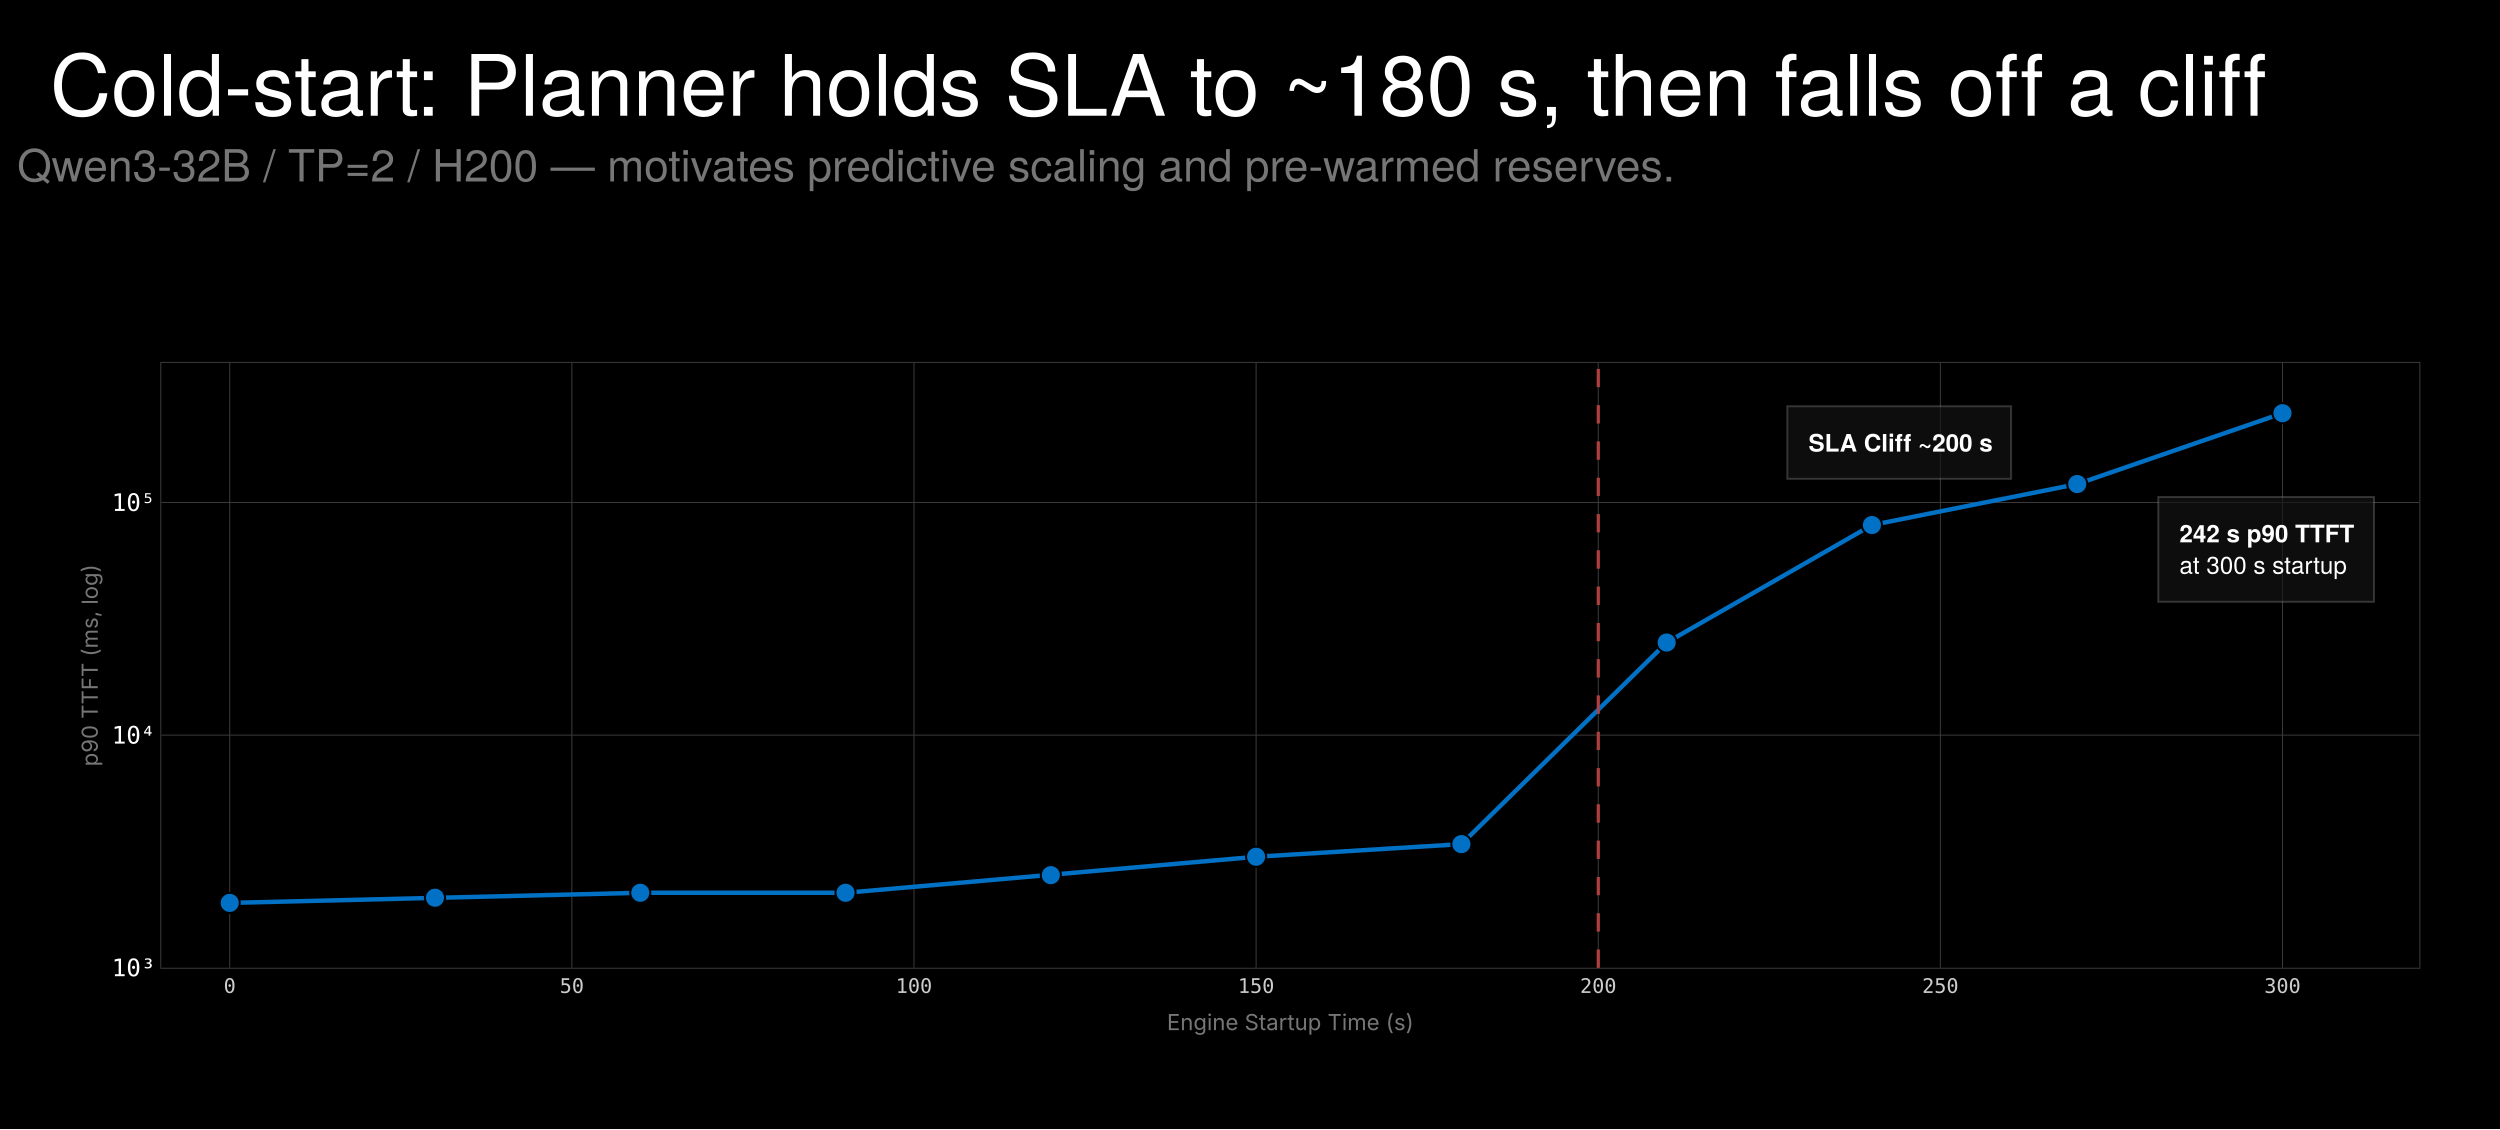
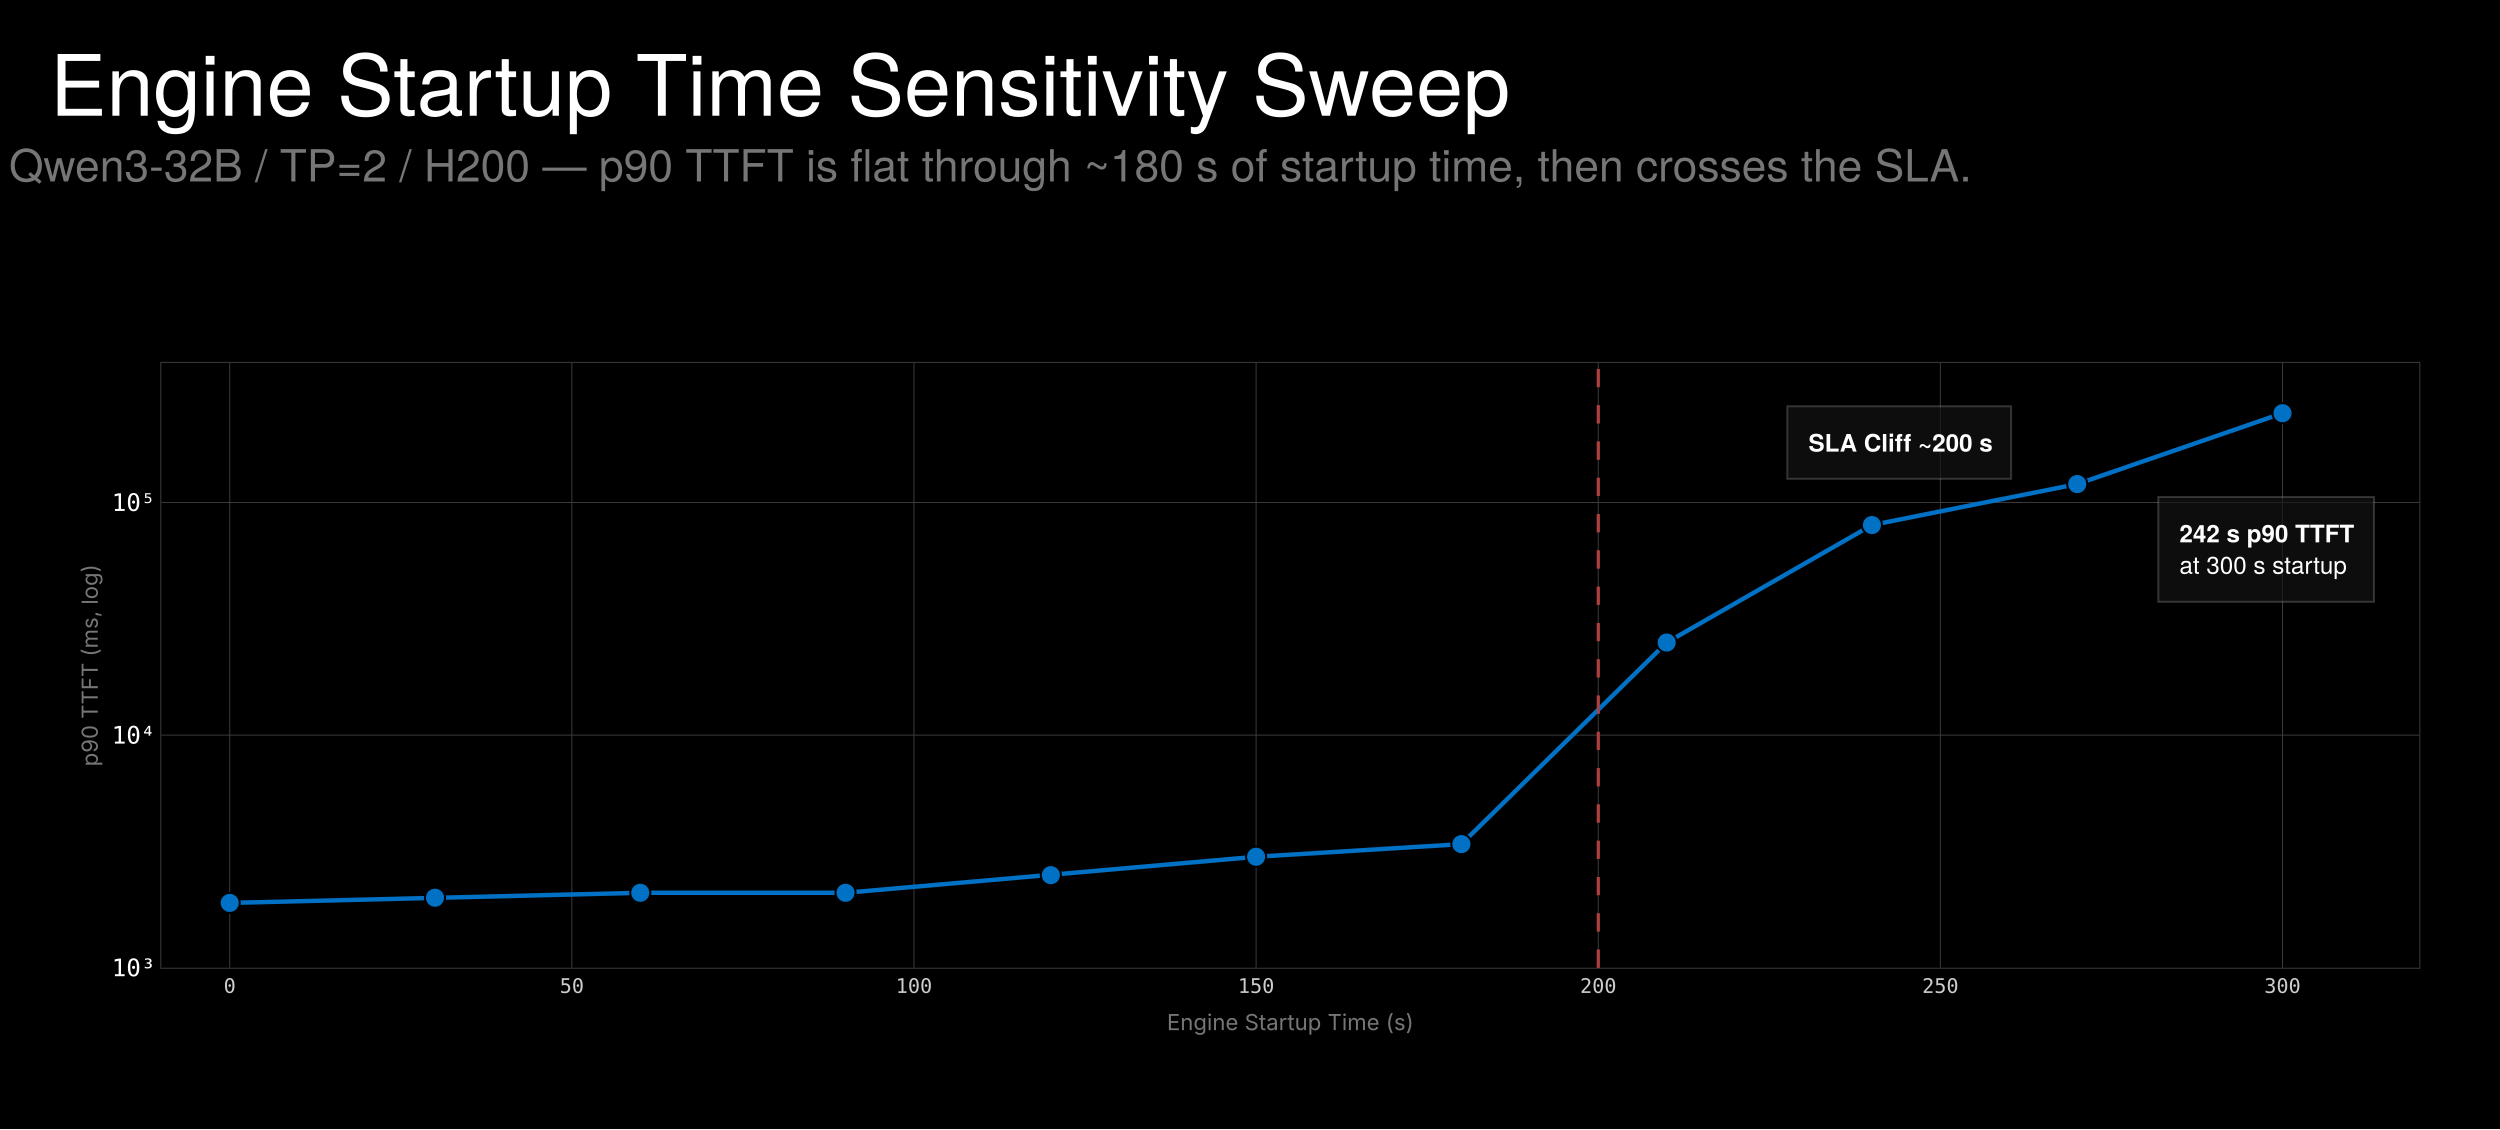
<svg xmlns="http://www.w3.org/2000/svg" class="main-svg" width="1240" height="560" style="" viewBox="0 0 1240 560">
  <rect x="0" y="0" width="1240" height="560" style="fill: rgb(0, 0, 0); fill-opacity: 1;" />
-   <defs id="defs-d6f607">
+   <defs id="defs-dfb50c">
    <g class="clips">
-       <clipPath id="clipd6f607xyplot" class="plotclip">
+       <clipPath id="clipdfb50cxyplot" class="plotclip">
        <rect width="1120" height="300" />
      </clipPath>
-       <clipPath class="axesclip" id="clipd6f607x">
+       <clipPath class="axesclip" id="clipdfb50cx">
        <rect x="80" y="0" width="1120" height="560" />
      </clipPath>
-       <clipPath class="axesclip" id="clipd6f607y">
+       <clipPath class="axesclip" id="clipdfb50cy">
        <rect x="0" y="180" width="1240" height="300" />
      </clipPath>
-       <clipPath class="axesclip" id="clipd6f607xy">
+       <clipPath class="axesclip" id="clipdfb50cxy">
        <rect x="80" y="180" width="1120" height="300" />
      </clipPath>
    </g>
    <g class="gradients" />
    <g class="patterns" />
  </defs>
  <g class="bglayer" />
  <g class="layer-below">
    <g class="imagelayer" />
    <g class="shapelayer">
-       <g class="shape-group" data-index="0" clip-path="url(#clipd6f607x)">
+       <g class="shape-group" data-index="0" clip-path="url(#clipdfb50cx)">
        <path data-index="0" fill-rule="evenodd" d="M792.73,480L792.73,180" style="opacity: 1; stroke: rgb(176, 64, 64); stroke-opacity: 1; fill: rgb(176, 64, 64); fill-opacity: 0.1; stroke-dasharray: 9px, 9px; stroke-width: 1.4px;" />
      </g>
    </g>
  </g>
  <g class="cartesianlayer">
    <g class="subplot xy">
      <g class="layer-subplot">
        <g class="shapelayer" />
        <g class="imagelayer" />
      </g>
      <g class="minor-gridlayer">
        <g class="x" />
        <g class="y" />
      </g>
      <g class="gridlayer">
        <g class="x">
          <path class="xgrid crisp" transform="translate(113.94,0)" d="M0,180v300" style="stroke: rgb(58, 58, 58); stroke-opacity: 1; stroke-width: 0.5px;" />
          <path class="xgrid crisp" transform="translate(283.64,0)" d="M0,180v300" style="stroke: rgb(58, 58, 58); stroke-opacity: 1; stroke-width: 0.5px;" />
          <path class="xgrid crisp" transform="translate(453.33,0)" d="M0,180v300" style="stroke: rgb(58, 58, 58); stroke-opacity: 1; stroke-width: 0.5px;" />
          <path class="xgrid crisp" transform="translate(623.03,0)" d="M0,180v300" style="stroke: rgb(58, 58, 58); stroke-opacity: 1; stroke-width: 0.5px;" />
          <path class="xgrid crisp" transform="translate(792.73,0)" d="M0,180v300" style="stroke: rgb(58, 58, 58); stroke-opacity: 1; stroke-width: 0.5px;" />
          <path class="xgrid crisp" transform="translate(962.42,0)" d="M0,180v300" style="stroke: rgb(58, 58, 58); stroke-opacity: 1; stroke-width: 0.5px;" />
          <path class="xgrid crisp" transform="translate(1132.12,0)" d="M0,180v300" style="stroke: rgb(58, 58, 58); stroke-opacity: 1; stroke-width: 0.5px;" />
        </g>
        <g class="y">
          <path class="ygrid crisp" transform="translate(0,364.62)" d="M80,0h1120" style="stroke: rgb(58, 58, 58); stroke-opacity: 1; stroke-width: 0.5px;" />
          <path class="ygrid crisp" transform="translate(0,249.23)" d="M80,0h1120" style="stroke: rgb(58, 58, 58); stroke-opacity: 1; stroke-width: 0.5px;" />
        </g>
      </g>
      <g class="zerolinelayer" />
      <g class="layer-between">
        <g class="shapelayer" />
        <g class="imagelayer" />
      </g>
      <path class="xlines-below" />
      <path class="ylines-below" />
      <g class="overlines-below" />
      <g class="xaxislayer-below" />
      <g class="yaxislayer-below" />
      <g class="overaxes-below" />
      <g class="overplot">
-         <g class="xy" transform="translate(80,180)" clip-path="url(#clipd6f607xyplot)">
+         <g class="xy" transform="translate(80,180)" clip-path="url(#clipdfb50cxyplot)">
          <g class="scatterlayer mlayer">
-             <g class="trace scatter trace5d2009" style="stroke-miterlimit: 2; opacity: 1;">
+             <g class="trace scatter tracea59aff" style="stroke-miterlimit: 2; opacity: 1;">
              <g class="fills" />
              <g class="errorbars" />
              <g class="lines">
                <path class="js-line" d="M33.94,267.84L237.58,262.82L339.39,262.82L543.03,244.95L644.85,238.68L746.67,138.7L848.48,80.41L950.3,60.09L1052.12,24.94" style="vector-effect: none; fill: none; stroke: rgb(0, 113, 197); stroke-opacity: 1; stroke-width: 2.2px; opacity: 1;" />
              </g>
              <g class="points">
                <path class="point" transform="translate(33.94,267.84)" d="M5,0A5,5 0 1,1 0,-5A5,5 0 0,1 5,0Z" style="opacity: 1; stroke-width: 1px; fill: rgb(0, 113, 197); fill-opacity: 1; stroke: rgb(0, 0, 0); stroke-opacity: 1;" />
                <path class="point" transform="translate(135.76,265.27)" d="M5,0A5,5 0 1,1 0,-5A5,5 0 0,1 5,0Z" style="opacity: 1; stroke-width: 1px; fill: rgb(0, 113, 197); fill-opacity: 1; stroke: rgb(0, 0, 0); stroke-opacity: 1;" />
                <path class="point" transform="translate(237.58,262.82)" d="M5,0A5,5 0 1,1 0,-5A5,5 0 0,1 5,0Z" style="opacity: 1; stroke-width: 1px; fill: rgb(0, 113, 197); fill-opacity: 1; stroke: rgb(0, 0, 0); stroke-opacity: 1;" />
                <path class="point" transform="translate(339.39,262.82)" d="M5,0A5,5 0 1,1 0,-5A5,5 0 0,1 5,0Z" style="opacity: 1; stroke-width: 1px; fill: rgb(0, 113, 197); fill-opacity: 1; stroke: rgb(0, 0, 0); stroke-opacity: 1;" />
                <path class="point" transform="translate(441.21,254.08)" d="M5,0A5,5 0 1,1 0,-5A5,5 0 0,1 5,0Z" style="opacity: 1; stroke-width: 1px; fill: rgb(0, 113, 197); fill-opacity: 1; stroke: rgb(0, 0, 0); stroke-opacity: 1;" />
                <path class="point" transform="translate(543.03,244.95)" d="M5,0A5,5 0 1,1 0,-5A5,5 0 0,1 5,0Z" style="opacity: 1; stroke-width: 1px; fill: rgb(0, 113, 197); fill-opacity: 1; stroke: rgb(0, 0, 0); stroke-opacity: 1;" />
                <path class="point" transform="translate(644.85,238.68)" d="M5,0A5,5 0 1,1 0,-5A5,5 0 0,1 5,0Z" style="opacity: 1; stroke-width: 1px; fill: rgb(0, 113, 197); fill-opacity: 1; stroke: rgb(0, 0, 0); stroke-opacity: 1;" />
                <path class="point" transform="translate(746.67,138.7)" d="M5,0A5,5 0 1,1 0,-5A5,5 0 0,1 5,0Z" style="opacity: 1; stroke-width: 1px; fill: rgb(0, 113, 197); fill-opacity: 1; stroke: rgb(0, 0, 0); stroke-opacity: 1;" />
                <path class="point" transform="translate(848.48,80.41)" d="M5,0A5,5 0 1,1 0,-5A5,5 0 0,1 5,0Z" style="opacity: 1; stroke-width: 1px; fill: rgb(0, 113, 197); fill-opacity: 1; stroke: rgb(0, 0, 0); stroke-opacity: 1;" />
                <path class="point" transform="translate(950.3,60.09)" d="M5,0A5,5 0 1,1 0,-5A5,5 0 0,1 5,0Z" style="opacity: 1; stroke-width: 1px; fill: rgb(0, 113, 197); fill-opacity: 1; stroke: rgb(0, 0, 0); stroke-opacity: 1;" />
                <path class="point" transform="translate(1052.12,24.94)" d="M5,0A5,5 0 1,1 0,-5A5,5 0 0,1 5,0Z" style="opacity: 1; stroke-width: 1px; fill: rgb(0, 113, 197); fill-opacity: 1; stroke: rgb(0, 0, 0); stroke-opacity: 1;" />
              </g>
              <g class="text" />
            </g>
          </g>
        </g>
      </g>
      <g class="zerolinelayer-above" />
      <path class="xlines-above crisp" d="M79.5,480.25H1200.5M79.5,179.75H1200.5" style="fill: none; stroke-width: 0.5px; stroke: rgb(58, 58, 58); stroke-opacity: 1;" />
      <path class="ylines-above crisp" d="M79.75,180V480M1200.25,180V480" style="fill: none; stroke-width: 0.5px; stroke: rgb(58, 58, 58); stroke-opacity: 1;" />
      <g class="overlines-above" />
      <g class="xaxislayer-above">
        <g class="xtick">
          <text text-anchor="middle" x="0" y="492.5" transform="translate(113.94,0)" style="font-family: 'Geist Mono', 'JetBrains Mono', 'Roboto Mono', 'SF Mono', Menlo, Consolas, monospace; font-size: 10px; fill: rgb(205, 205, 205); fill-opacity: 1; white-space: pre;">0</text>
        </g>
        <g class="xtick">
          <text text-anchor="middle" x="0" y="492.5" style="font-family: 'Geist Mono', 'JetBrains Mono', 'Roboto Mono', 'SF Mono', Menlo, Consolas, monospace; font-size: 10px; fill: rgb(205, 205, 205); fill-opacity: 1; white-space: pre;" transform="translate(283.64,0)">50</text>
        </g>
        <g class="xtick">
          <text text-anchor="middle" x="0" y="492.5" style="font-family: 'Geist Mono', 'JetBrains Mono', 'Roboto Mono', 'SF Mono', Menlo, Consolas, monospace; font-size: 10px; fill: rgb(205, 205, 205); fill-opacity: 1; white-space: pre;" transform="translate(453.33,0)">100</text>
        </g>
        <g class="xtick">
          <text text-anchor="middle" x="0" y="492.5" style="font-family: 'Geist Mono', 'JetBrains Mono', 'Roboto Mono', 'SF Mono', Menlo, Consolas, monospace; font-size: 10px; fill: rgb(205, 205, 205); fill-opacity: 1; white-space: pre;" transform="translate(623.03,0)">150</text>
        </g>
        <g class="xtick">
          <text text-anchor="middle" x="0" y="492.5" style="font-family: 'Geist Mono', 'JetBrains Mono', 'Roboto Mono', 'SF Mono', Menlo, Consolas, monospace; font-size: 10px; fill: rgb(205, 205, 205); fill-opacity: 1; white-space: pre;" transform="translate(792.73,0)">200</text>
        </g>
        <g class="xtick">
          <text text-anchor="middle" x="0" y="492.5" style="font-family: 'Geist Mono', 'JetBrains Mono', 'Roboto Mono', 'SF Mono', Menlo, Consolas, monospace; font-size: 10px; fill: rgb(205, 205, 205); fill-opacity: 1; white-space: pre;" transform="translate(962.42,0)">250</text>
        </g>
        <g class="xtick">
          <text text-anchor="middle" x="0" y="492.5" style="font-family: 'Geist Mono', 'JetBrains Mono', 'Roboto Mono', 'SF Mono', Menlo, Consolas, monospace; font-size: 10px; fill: rgb(205, 205, 205); fill-opacity: 1; white-space: pre;" transform="translate(1132.12,0)">300</text>
        </g>
      </g>
      <g class="yaxislayer-above">
        <g class="ytick">
          <text text-anchor="end" x="77.1" y="4.2" transform="translate(0,480)" style="font-family: 'Geist Mono', 'JetBrains Mono', 'Roboto Mono', 'SF Mono', Menlo, Consolas, monospace; font-size: 12px; fill: rgb(255, 255, 255); fill-opacity: 1; white-space: pre;">10³</text>
        </g>
        <g class="ytick">
          <text text-anchor="end" x="77.1" y="4.2" style="font-family: 'Geist Mono', 'JetBrains Mono', 'Roboto Mono', 'SF Mono', Menlo, Consolas, monospace; font-size: 12px; fill: rgb(255, 255, 255); fill-opacity: 1; white-space: pre;" transform="translate(0,364.62)">10⁴</text>
        </g>
        <g class="ytick">
          <text text-anchor="end" x="77.1" y="4.2" style="font-family: 'Geist Mono', 'JetBrains Mono', 'Roboto Mono', 'SF Mono', Menlo, Consolas, monospace; font-size: 12px; fill: rgb(255, 255, 255); fill-opacity: 1; white-space: pre;" transform="translate(0,249.23)">10⁵</text>
        </g>
      </g>
      <g class="overaxes-above" />
    </g>
  </g>
  <g class="polarlayer" />
  <g class="smithlayer" />
  <g class="ternarylayer" />
  <g class="geolayer" />
  <g class="funnelarealayer" />
  <g class="pielayer" />
  <g class="iciclelayer" />
  <g class="treemaplayer" />
  <g class="sunburstlayer" />
  <g class="glimages" />
-   <defs id="topdefs-d6f607">
+   <defs id="topdefs-dfb50c">
    <g class="clips" />
  </defs>
  <g class="layer-above">
    <g class="imagelayer" />
    <g class="shapelayer">
-       <g class="shape-group" data-index="1" clip-path="url(#clipd6f607x)">
+       <g class="shape-group" data-index="1" clip-path="url(#clipdfb50cx)">
        <path data-index="1" fill-rule="evenodd" d="M792.73,480L792.73,180" style="opacity: 1; stroke: rgb(176, 64, 64); stroke-opacity: 1; fill: rgb(0, 0, 0); fill-opacity: 0; stroke-dasharray: 9px, 9px; stroke-width: 1.4px;" />
      </g>
      <g class="shape-group" data-index="2">
        <path data-index="2" fill-rule="evenodd" d="M224080,480L224080,180" style="opacity: 1; stroke: rgb(176, 64, 64); stroke-opacity: 1; fill: rgb(0, 0, 0); fill-opacity: 0; stroke-dasharray: 9px, 9px; stroke-width: 1.4px;" />
      </g>
    </g>
  </g>
  <g class="infolayer">
    <g class="g-gtitle">
-       <text class="gtitle" x="24.8" y="28" text-anchor="start" dy="0.7em" style="opacity: 1; font-family: 'Helvetica Neue', HelveticaNeue, sans-serif; font-size: 42px; fill: rgb(255, 255, 255); fill-opacity: 1; font-weight: 300; white-space: pre;">Cold-start: Planner holds SLA to ~180 s, then falls off a cliff</text>
+       <text class="gtitle" x="24.8" y="28" text-anchor="start" dy="0.7em" style="opacity: 1; font-family: 'Helvetica Neue', HelveticaNeue, sans-serif; font-size: 42px; fill: rgb(255, 255, 255); fill-opacity: 1; font-weight: 300; white-space: pre;">Engine Startup Time Sensitivity Sweep</text>
    </g>
    <g class="g-xtitle">
      <text class="xtitle" x="640" y="510.95" text-anchor="middle" style="opacity: 1; font-family: Geist, Inter, 'Helvetica Neue', Arial, sans-serif; font-size: 11px; fill: rgb(118, 118, 118); fill-opacity: 1; white-space: pre;">Engine Startup Time (s)</text>
    </g>
    <g class="g-ytitle">
      <text class="ytitle" transform="rotate(-90,48.5,330)" x="48.5" y="330" text-anchor="middle" style="opacity: 1; font-family: Geist, Inter, 'Helvetica Neue', Arial, sans-serif; font-size: 11px; fill: rgb(118, 118, 118); fill-opacity: 1; white-space: pre;">p90 TTFT (ms, log)</text>
    </g>
    <g class="annotation" data-index="0" style="opacity: 1;">
      <g class="annotation-text-g" transform="rotate(0,942.4,219.5)">
        <g class="cursor-pointer" transform="translate(886,201)">
          <rect class="bg" x="0.5" y="0.5" width="111" height="36" style="stroke-width: 1px; stroke: rgb(255, 255, 255); stroke-opacity: 0.18; fill: rgb(20, 20, 20); fill-opacity: 0.65;" />
          <text class="annotation-text" text-anchor="start" x="11" y="23" style="font-family: 'Helvetica Neue', HelveticaNeue, sans-serif; font-size: 12px; fill: rgb(255, 255, 255); fill-opacity: 1; font-weight: 300; white-space: pre;">
            <tspan style="font-weight:bold">SLA Cliff ~200 s</tspan>
          </text>
        </g>
      </g>
    </g>
    <g class="annotation" data-index="1" style="opacity: 1;">
      <g class="annotation-text-g" />
    </g>
    <g class="annotation" data-index="2" style="opacity: 1;">
      <g class="annotation-text-g" transform="rotate(0,1123.6,272.5)">
        <g class="cursor-pointer" transform="translate(1070,246)">
          <rect class="bg" x="0.5" y="0.5" width="107" height="52" style="stroke-width: 1px; stroke: rgb(255, 255, 255); stroke-opacity: 0.18; fill: rgb(20, 20, 20); fill-opacity: 0.65;" />
          <text class="annotation-text" text-anchor="start" x="11" y="23" style="font-family: 'Helvetica Neue', HelveticaNeue, sans-serif; font-size: 12px; fill: rgb(255, 255, 255); fill-opacity: 1; font-weight: 300; white-space: pre;">
            <tspan class="line" dy="0em" x="11" y="23">
              <tspan style="font-weight:bold">242 s p90 TTFT</tspan>
            </tspan>
            <tspan class="line" dy="1.3em" x="11" y="23">at 300 s startup</tspan>
          </text>
        </g>
      </g>
    </g>
    <g class="annotation" data-index="3" style="opacity: 1;">
-       <g class="annotation-text-g" transform="rotate(0,419.62,81.6)">
+       <g class="annotation-text-g" transform="rotate(0,491.12,81.6)">
        <g class="cursor-pointer" transform="translate(25,67)">
-           <rect class="bg" x="0.5" y="0.5" width="788" height="29" style="stroke-width: 1px; stroke: rgb(0, 0, 0); stroke-opacity: 0; fill: rgb(0, 0, 0); fill-opacity: 0;" />
-           <text class="annotation-text" text-anchor="middle" x="394.656" y="23" style="font-family: 'Helvetica Neue', HelveticaNeue, sans-serif; font-size: 22px; fill: rgb(118, 118, 118); fill-opacity: 1; font-weight: 300; white-space: pre;">Qwen3-32B / TP=2 / H200 — motivates predictive scaling and pre-warmed reserves.</text>
+           <rect class="bg" x="0.5" y="0.5" width="931" height="29" style="stroke-width: 1px; stroke: rgb(0, 0, 0); stroke-opacity: 0; fill: rgb(0, 0, 0); fill-opacity: 0;" />
+           <text class="annotation-text" text-anchor="middle" x="466.203" y="23" style="font-family: 'Helvetica Neue', HelveticaNeue, sans-serif; font-size: 22px; fill: rgb(118, 118, 118); fill-opacity: 1; font-weight: 300; white-space: pre;">Qwen3-32B / TP=2 / H200 — p90 TTFT is flat through ~180 s of startup time, then crosses the SLA.</text>
        </g>
      </g>
    </g>
  </g>
</svg>
